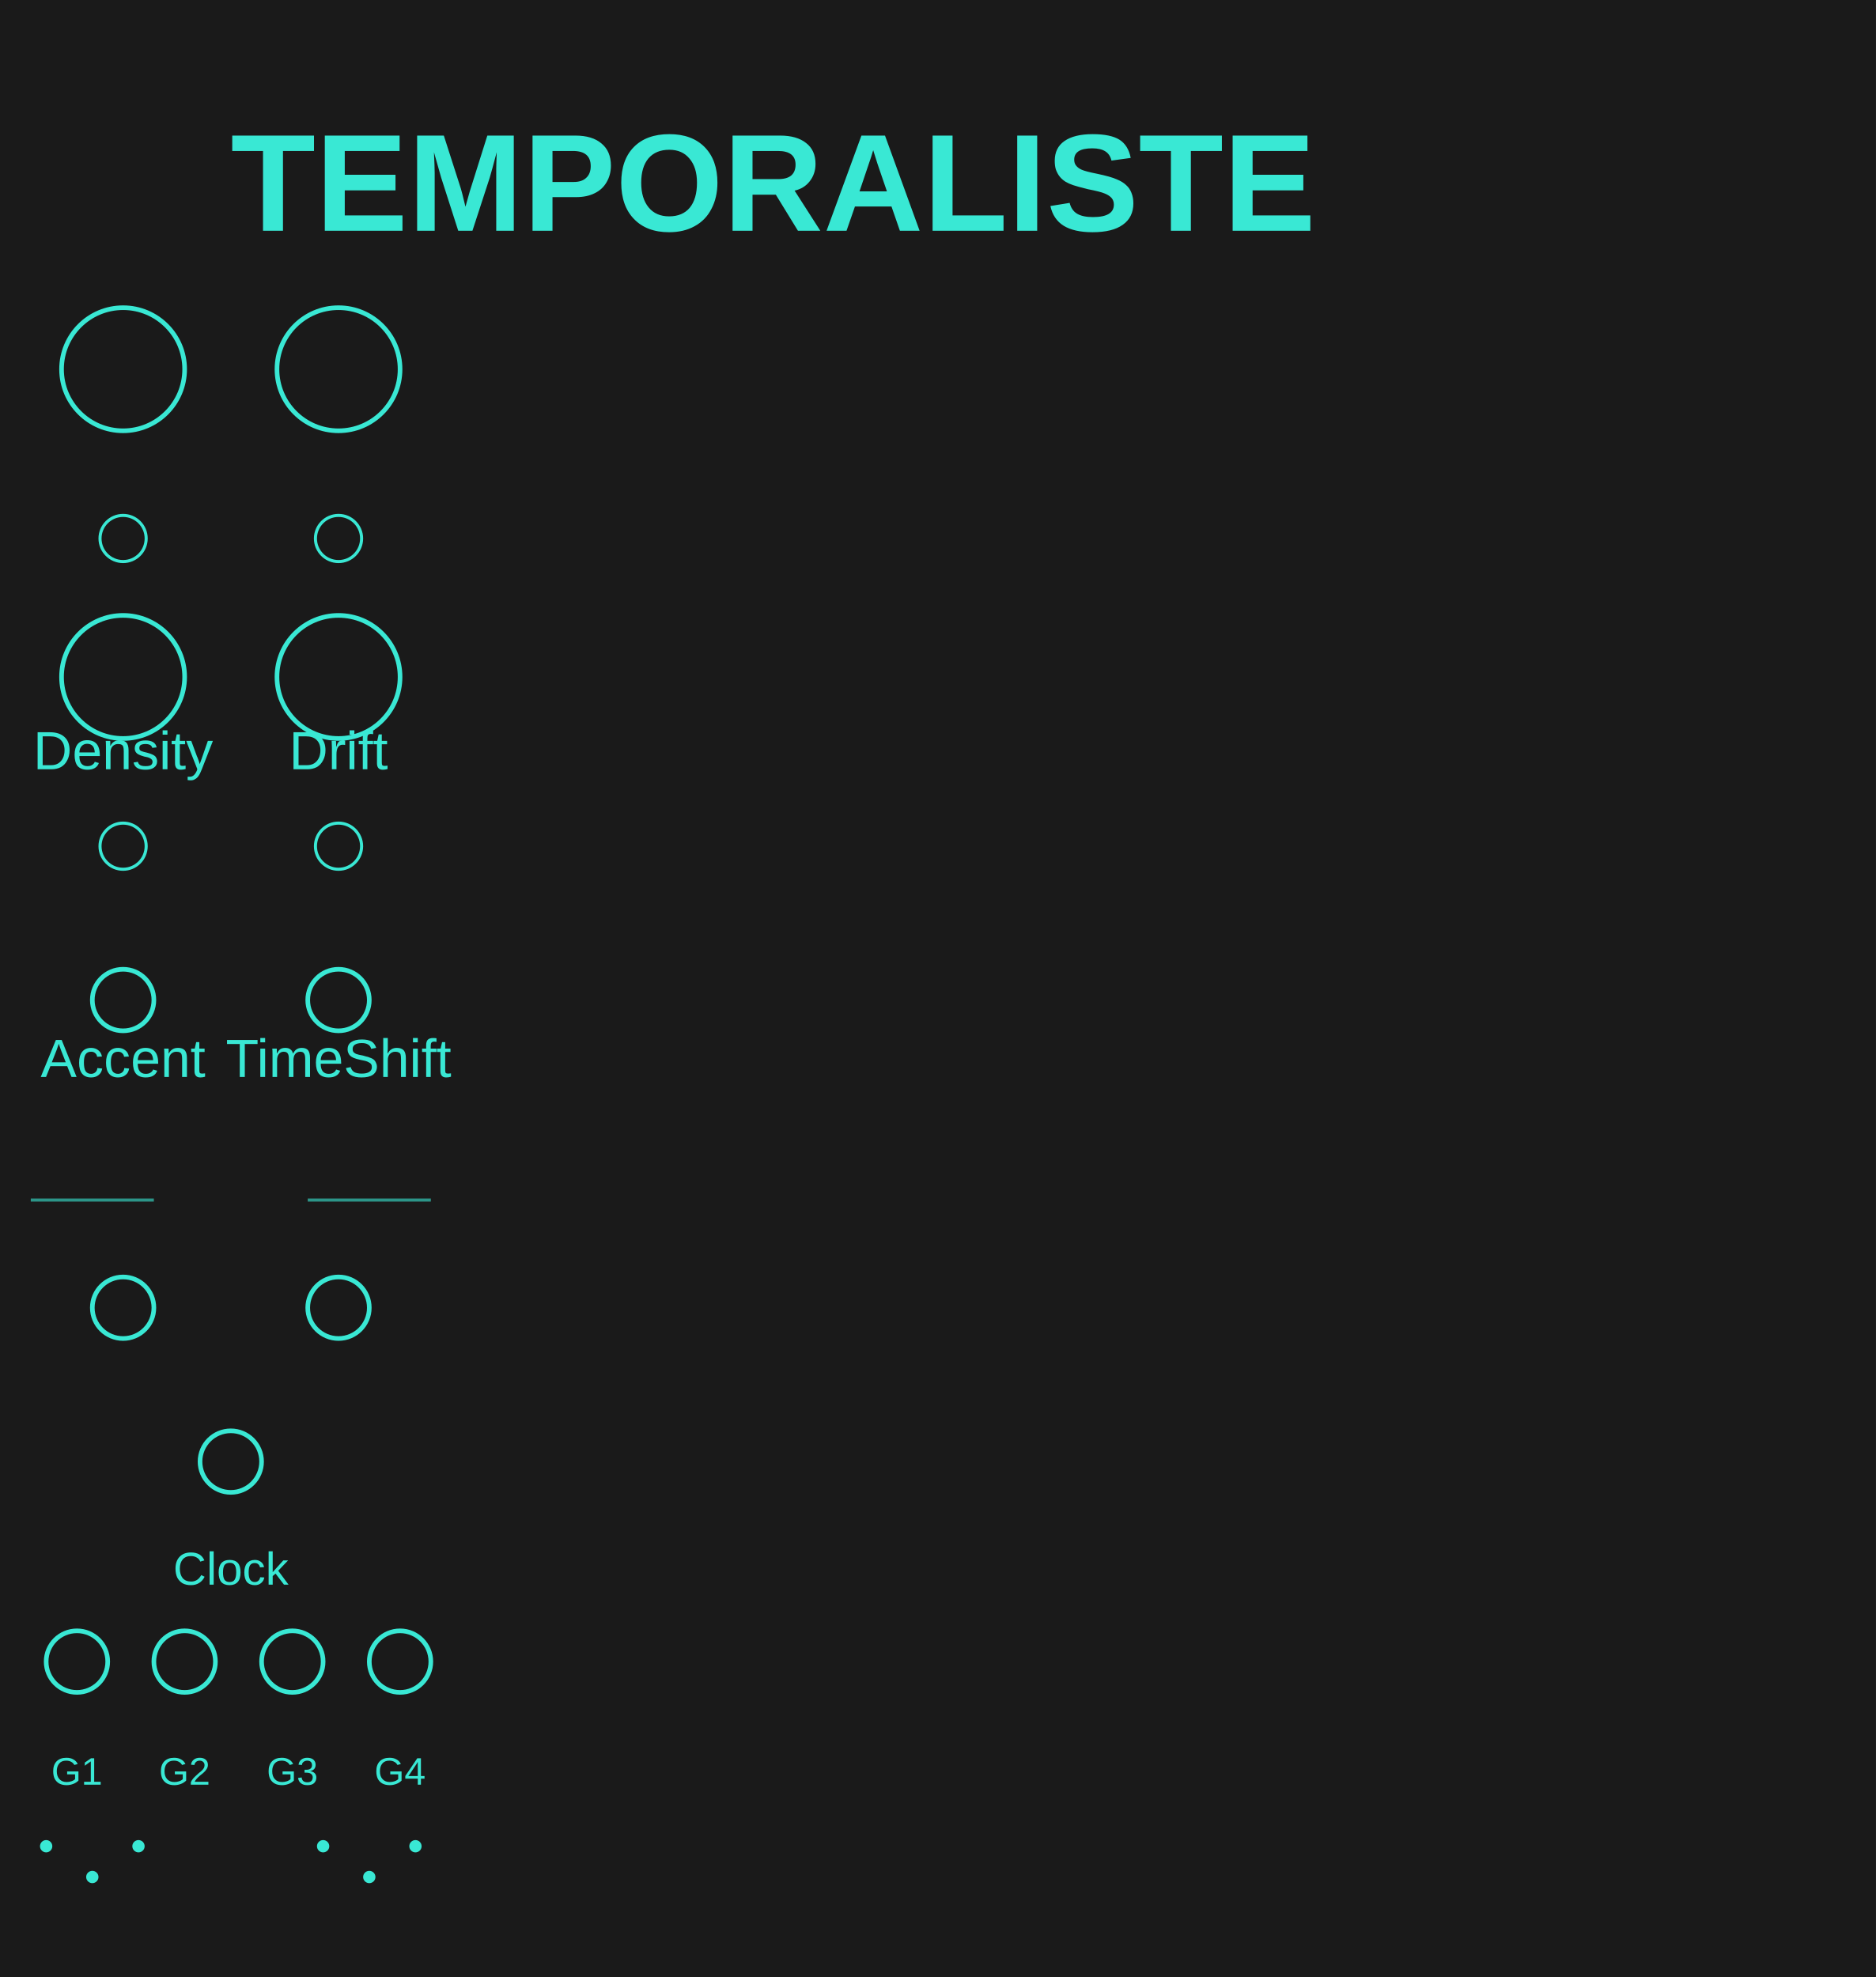
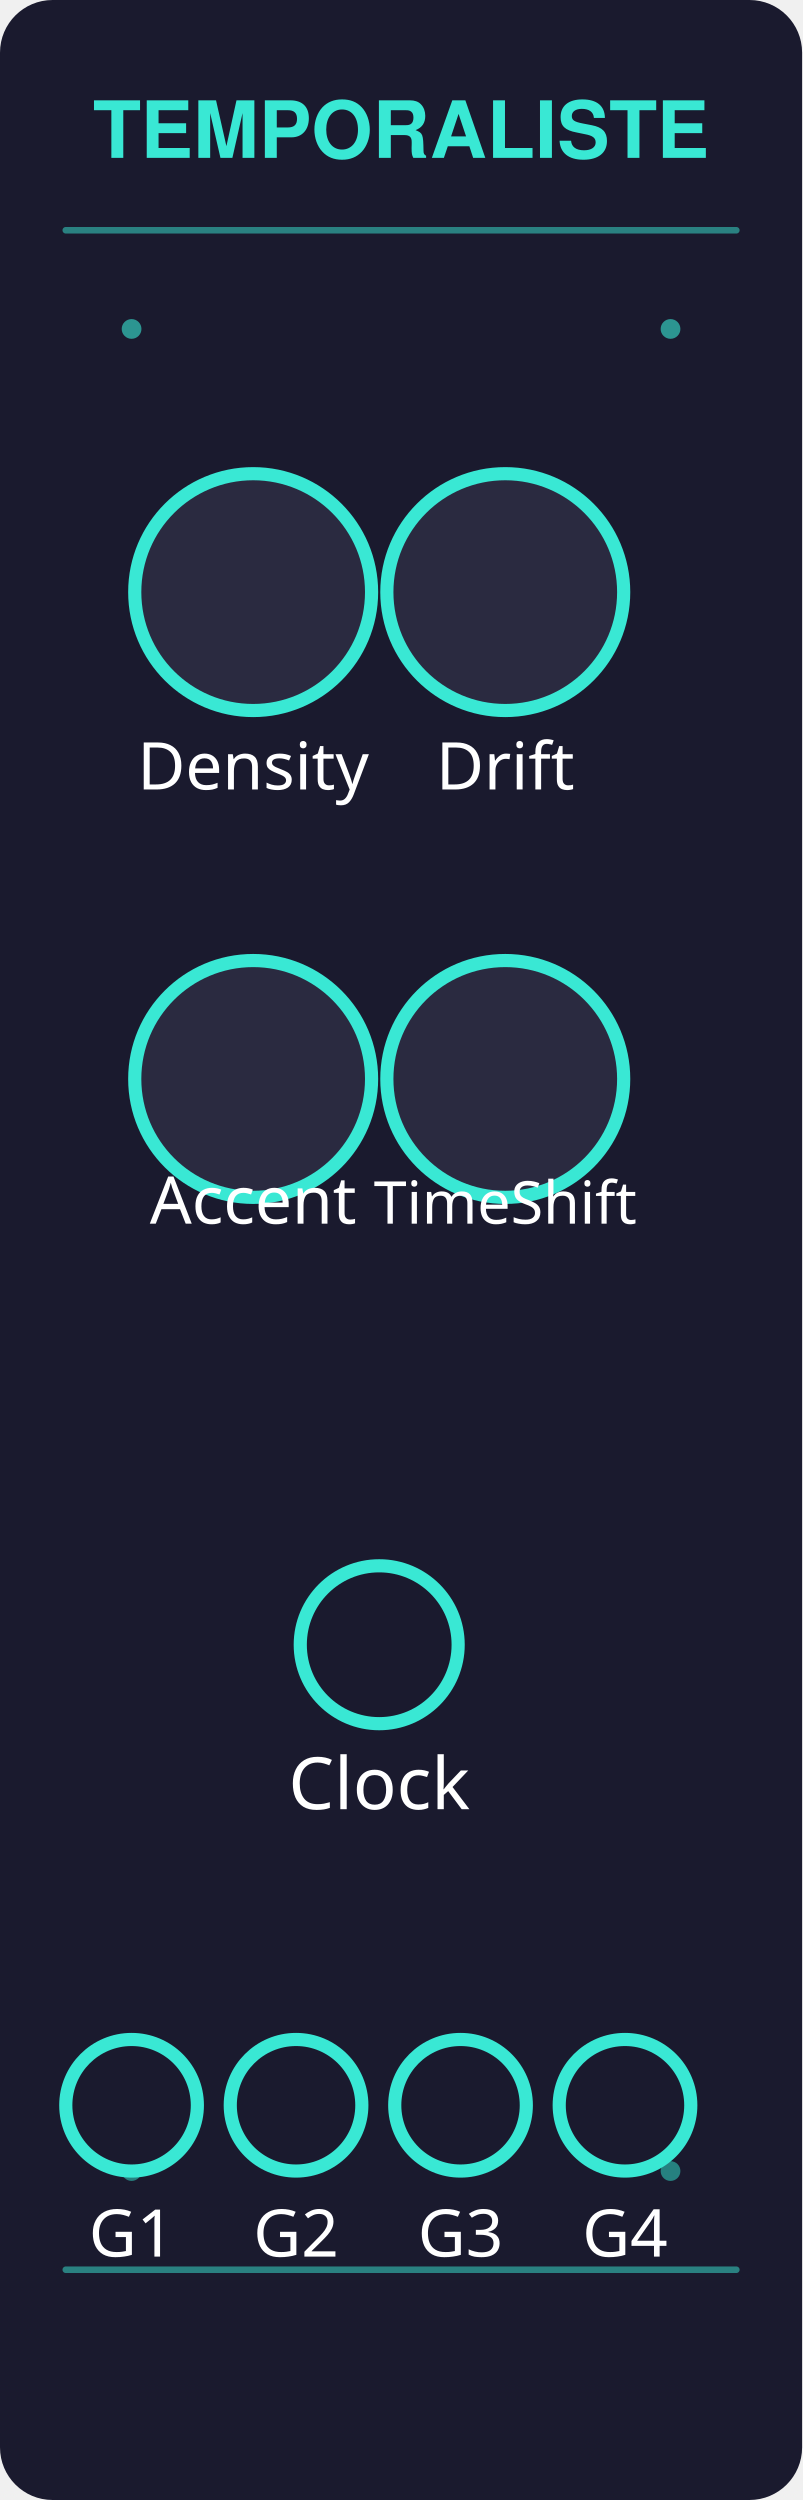
- <svg xmlns="http://www.w3.org/2000/svg" width="121.92mm" height="128.5mm" viewBox="0 0 121.92 128.5">
-   <rect width="121.92" height="128.5" fill="#1a1a1a" />
-   <text x="15" y="15" font-family="Arial" font-size="9" fill="#39e8d4" font-weight="bold">TEMPORALISTE</text>
-   <text x="8" y="50" font-family="Arial" font-size="3.5" fill="#39e8d4" text-anchor="middle">Density</text>
-   <text x="22" y="50" font-family="Arial" font-size="3.5" fill="#39e8d4" text-anchor="middle">Drift</text>
-   <text x="8" y="70" font-family="Arial" font-size="3.5" fill="#39e8d4" text-anchor="middle">Accent</text>
-   <text x="22" y="70" font-family="Arial" font-size="3.5" fill="#39e8d4" text-anchor="middle">TimeShift</text>
-   <text x="15" y="103" font-family="Arial" font-size="3" fill="#39e8d4" text-anchor="middle">Clock</text>
-   <text x="5" y="116" font-family="Arial" font-size="2.5" fill="#39e8d4" text-anchor="middle">G1</text>
-   <text x="12" y="116" font-family="Arial" font-size="2.5" fill="#39e8d4" text-anchor="middle">G2</text>
-   <text x="19" y="116" font-family="Arial" font-size="2.5" fill="#39e8d4" text-anchor="middle">G3</text>
-   <text x="26" y="116" font-family="Arial" font-size="2.5" fill="#39e8d4" text-anchor="middle">G4</text>
-   <circle cx="8" cy="24" r="4" fill="none" stroke="#39e8d4" stroke-width="0.3" />
-   <circle cx="22" cy="24" r="4" fill="none" stroke="#39e8d4" stroke-width="0.3" />
-   <circle cx="8" cy="44" r="4" fill="none" stroke="#39e8d4" stroke-width="0.3" />
-   <circle cx="22" cy="44" r="4" fill="none" stroke="#39e8d4" stroke-width="0.3" />
-   <circle cx="8" cy="35" r="1.5" fill="none" stroke="#39e8d4" stroke-width="0.2" />
-   <circle cx="22" cy="35" r="1.5" fill="none" stroke="#39e8d4" stroke-width="0.2" />
-   <circle cx="8" cy="55" r="1.5" fill="none" stroke="#39e8d4" stroke-width="0.2" />
-   <circle cx="22" cy="55" r="1.5" fill="none" stroke="#39e8d4" stroke-width="0.2" />
-   <circle cx="8" cy="65" r="2" fill="none" stroke="#39e8d4" stroke-width="0.3" />
-   <circle cx="22" cy="65" r="2" fill="none" stroke="#39e8d4" stroke-width="0.3" />
-   <circle cx="8" cy="85" r="2" fill="none" stroke="#39e8d4" stroke-width="0.3" />
-   <circle cx="22" cy="85" r="2" fill="none" stroke="#39e8d4" stroke-width="0.3" />
-   <circle cx="15" cy="95" r="2" fill="none" stroke="#39e8d4" stroke-width="0.3" />
-   <circle cx="5" cy="108" r="2" fill="none" stroke="#39e8d4" stroke-width="0.3" />
-   <circle cx="12" cy="108" r="2" fill="none" stroke="#39e8d4" stroke-width="0.3" />
-   <circle cx="19" cy="108" r="2" fill="none" stroke="#39e8d4" stroke-width="0.3" />
-   <circle cx="26" cy="108" r="2" fill="none" stroke="#39e8d4" stroke-width="0.3" />
-   <circle cx="3" cy="120" r="0.4" fill="#39e8d4" />
-   <circle cx="6" cy="122" r="0.4" fill="#39e8d4" />
-   <circle cx="9" cy="120" r="0.4" fill="#39e8d4" />
-   <circle cx="21" cy="120" r="0.4" fill="#39e8d4" />
-   <circle cx="24" cy="122" r="0.4" fill="#39e8d4" />
-   <circle cx="27" cy="120" r="0.4" fill="#39e8d4" />
-   <line x1="2" y1="78" x2="10" y2="78" stroke="#39e8d4" stroke-width="0.2" opacity="0.6" />
-   <line x1="20" y1="78" x2="28" y2="78" stroke="#39e8d4" stroke-width="0.2" opacity="0.6" />
+ <svg xmlns="http://www.w3.org/2000/svg" width="121.92" height="380" viewBox="0 0 121.92 380">
+   <rect width="121.92" height="380" fill="#1a1a2e" rx="8" />
+   <line x1="10" y1="35" x2="111.92" y2="35" stroke="#39e8d4" stroke-width="1" stroke-linecap="round" opacity="0.5" />
+   <line x1="10" y1="345" x2="111.92" y2="345" stroke="#39e8d4" stroke-width="1" stroke-linecap="round" opacity="0.5" />
+   <circle cx="20" cy="50" r="1.5" fill="#39e8d4" opacity="0.6" />
+   <circle cx="101.92" cy="50" r="1.5" fill="#39e8d4" opacity="0.6" />
+   <circle cx="20" cy="330" r="1.5" fill="#2ec7b8" opacity="0.6" />
+   <circle cx="101.92" cy="330" r="1.5" fill="#2ec7b8" opacity="0.6" />
+   <text x="60.96" y="24" font-family="Helvetica, Arial, sans-serif" font-size="12" fill="#39e8d4" font-weight="bold" text-anchor="middle">TEMPORALISTE</text>
+   <circle fill="#2a2a40" stroke="#39e8d4" stroke-width="2" cx="38.48" cy="90" r="18" />
+   <text x="38.48" y="120" font-family="sans-serif" font-size="10" fill="#ffffff" text-anchor="middle">Density</text>
+   <circle fill="#2a2a40" stroke="#39e8d4" stroke-width="2" cx="76.8" cy="90" r="18" />
+   <text x="76.8" y="120" font-family="sans-serif" font-size="10" fill="#ffffff" text-anchor="middle">Drift</text>
+   <circle fill="#2a2a40" stroke="#39e8d4" stroke-width="2" cx="38.48" cy="164" r="18" />
+   <text x="38.48" y="186" font-family="sans-serif" font-size="10" fill="#ffffff" text-anchor="middle">Accent</text>
+   <circle fill="#2a2a40" stroke="#39e8d4" stroke-width="2" cx="76.8" cy="164" r="18" />
+   <text x="76.8" y="186" font-family="sans-serif" font-size="9" fill="#ffffff" text-anchor="middle">TimeShift</text>
+   <circle fill="#1a1a2e" stroke="#39e8d4" stroke-width="2" cx="57.64" cy="250" r="12" />
+   <text x="57.64" y="275" font-family="sans-serif" font-size="11" fill="#ffffff" text-anchor="middle">Clock</text>
+   <circle fill="#1a1a2e" stroke="#39e8d4" stroke-width="2" cx="20" cy="320" r="10" />
+   <text x="20" y="343" font-family="sans-serif" font-size="10" fill="#ffffff" text-anchor="middle">G1</text>
+   <circle fill="#1a1a2e" stroke="#39e8d4" stroke-width="2" cx="45" cy="320" r="10" />
+   <text x="45" y="343" font-family="sans-serif" font-size="10" fill="#ffffff" text-anchor="middle">G2</text>
+   <circle fill="#1a1a2e" stroke="#39e8d4" stroke-width="2" cx="70" cy="320" r="10" />
+   <text x="70" y="343" font-family="sans-serif" font-size="10" fill="#ffffff" text-anchor="middle">G3</text>
+   <circle fill="#1a1a2e" stroke="#39e8d4" stroke-width="2" cx="95" cy="320" r="10" />
+   <text x="95" y="343" font-family="sans-serif" font-size="10" fill="#ffffff" text-anchor="middle">G4</text>
</svg>
